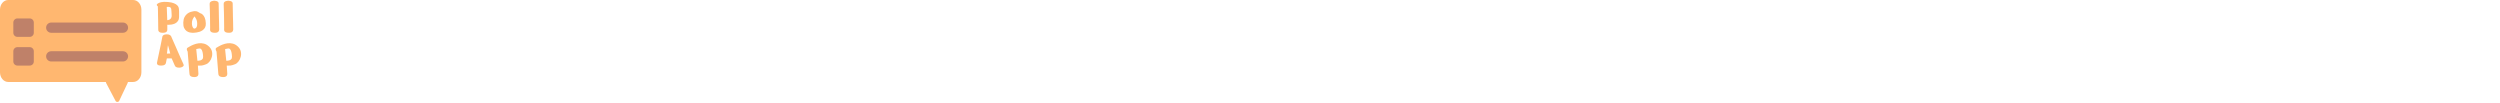
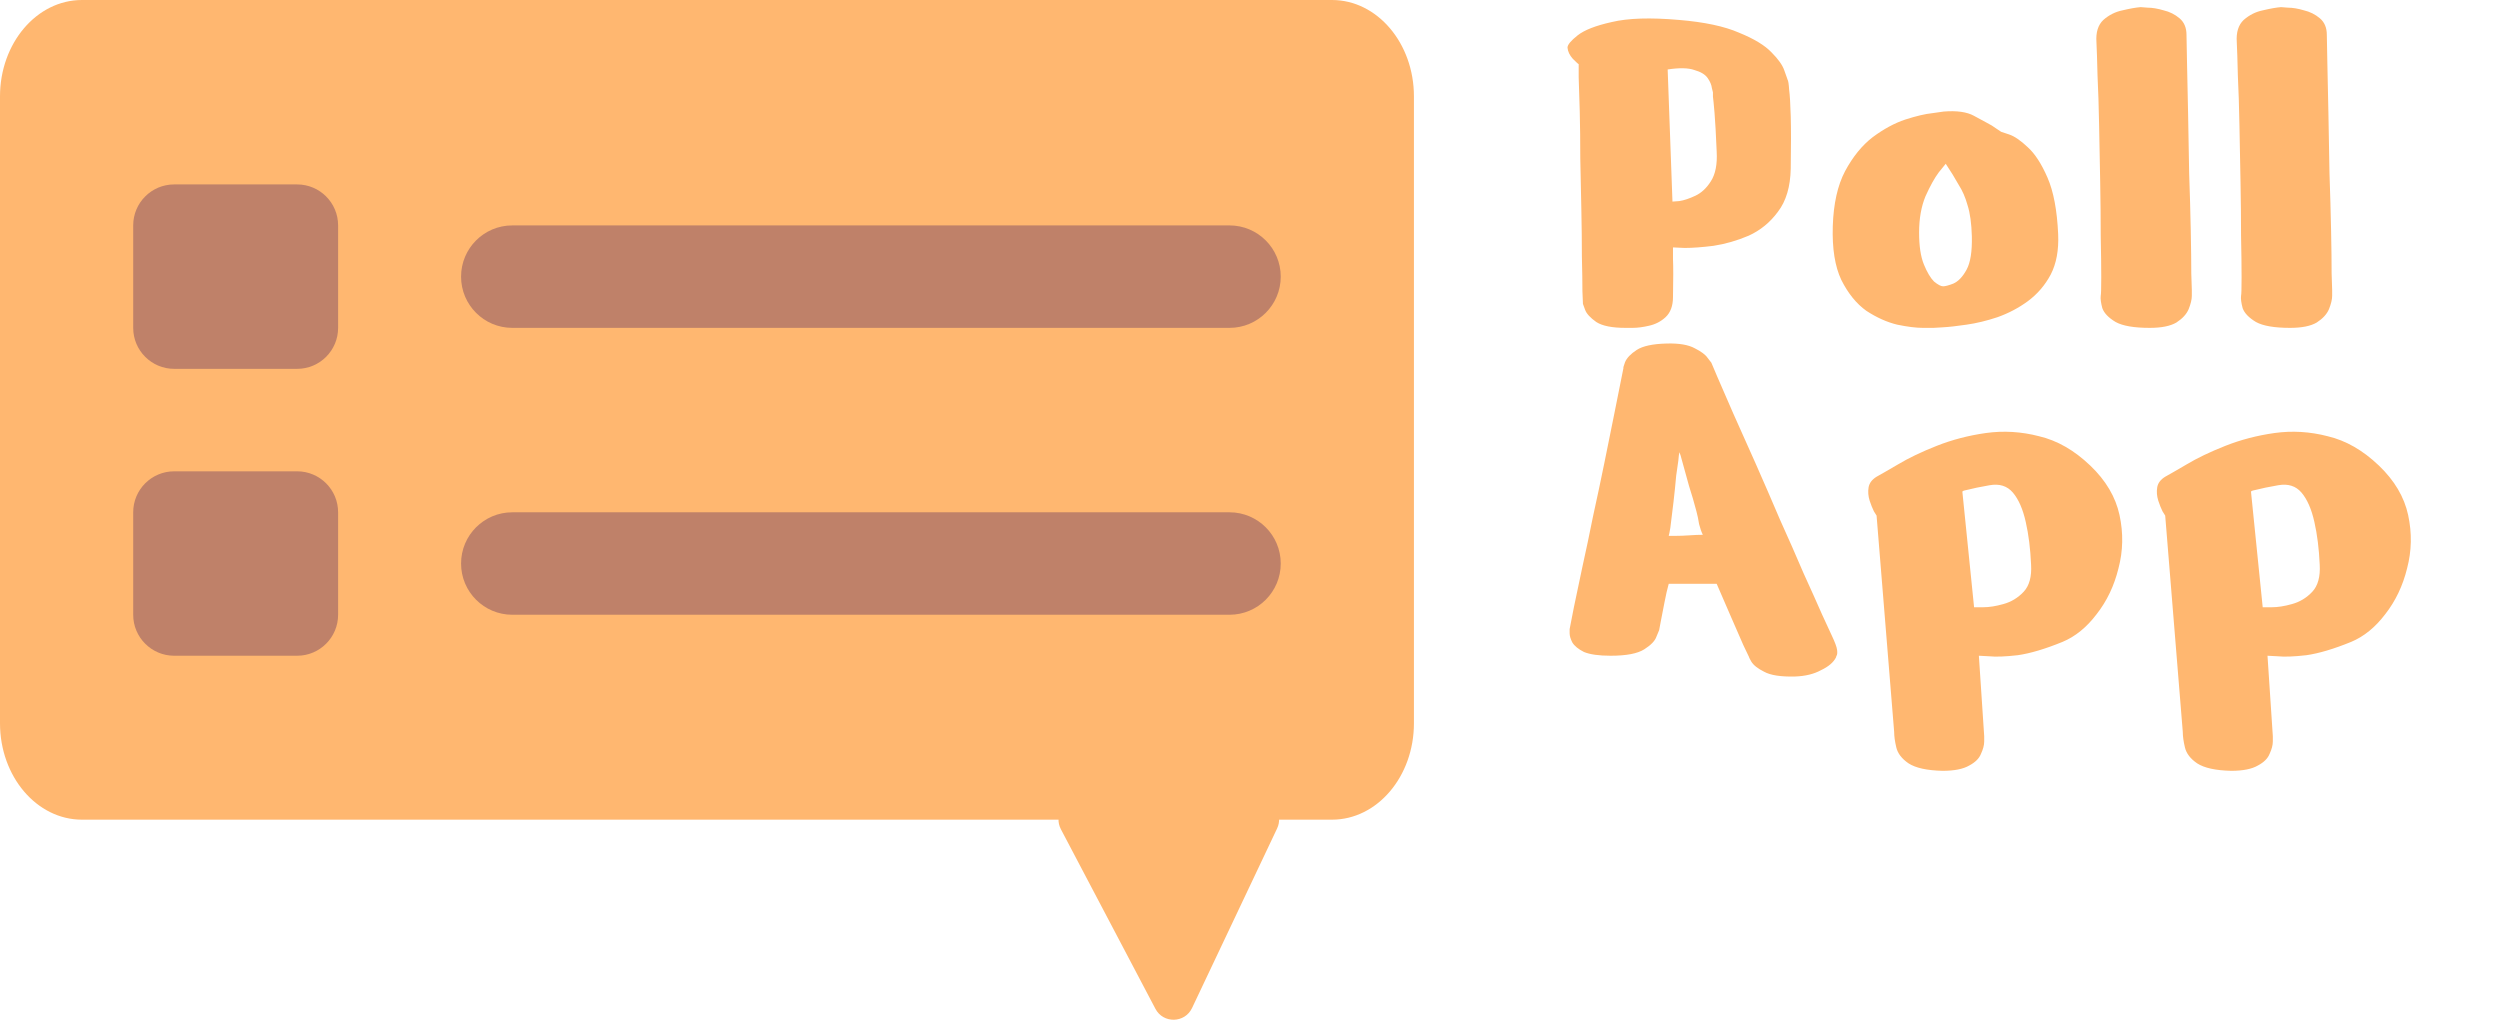
- <svg xmlns="http://www.w3.org/2000/svg" width="1220" height="50" viewBox="0 0 1220 50" fill="none">
+ <svg xmlns="http://www.w3.org/2000/svg" width="122" height="50" viewBox="0 0 122 50" fill="none">
  <path d="M0 4.706C0 2.107 1.791 0 4 0H65C67.209 0 69 2.107 69 4.706V35.294C69 37.893 67.209 40 65 40H4C1.791 40 0 37.893 0 35.294V4.706Z" fill="#FFB770" />
  <path d="M56.384 49.229L51.771 40.466C51.421 39.8 51.904 39 52.656 39H61.42C62.154 39 62.638 39.765 62.323 40.428L58.172 49.191C57.819 49.936 56.767 49.959 56.384 49.229Z" fill="#FFB770" />
  <rect x="6.5" y="9" width="10" height="9" rx="2" fill="#290657" fill-opacity="0.3" />
  <rect x="22.5" y="11" width="40" height="5" rx="2.5" fill="#290657" fill-opacity="0.3" />
  <rect x="22.5" y="25" width="40" height="5" rx="2.5" fill="#290657" fill-opacity="0.3" />
  <rect x="6.5" y="23" width="10" height="9" rx="2" fill="#290657" fill-opacity="0.3" />
  <path d="M79.328 16C78.669 16 78.193 15.905 77.898 15.714C77.603 15.506 77.421 15.307 77.352 15.116C77.283 14.925 77.248 14.83 77.248 14.83C77.248 14.83 77.239 14.622 77.222 14.206C77.222 13.773 77.213 13.209 77.196 12.516C77.196 11.823 77.187 11.06 77.17 10.228C77.153 9.396 77.135 8.564 77.118 7.732C77.118 6.9 77.109 6.137 77.092 5.444C77.075 4.751 77.057 4.196 77.04 3.78C77.04 3.347 77.04 3.13 77.04 3.13C77.023 3.13 76.927 3.043 76.754 2.87C76.598 2.697 76.511 2.515 76.494 2.324C76.494 2.185 76.659 1.986 76.988 1.726C77.317 1.466 77.872 1.249 78.652 1.076C79.449 0.885 80.541 0.851 81.928 0.972C83.176 1.076 84.155 1.284 84.866 1.596C85.594 1.891 86.123 2.211 86.452 2.558C86.781 2.887 86.989 3.182 87.076 3.442C87.163 3.685 87.206 3.806 87.206 3.806C87.206 3.806 87.215 3.832 87.232 3.884C87.267 3.936 87.293 4.101 87.31 4.378C87.345 4.638 87.371 5.071 87.388 5.678C87.405 6.285 87.405 7.134 87.388 8.226C87.371 9.11 87.163 9.812 86.764 10.332C86.383 10.852 85.906 11.242 85.334 11.502C84.762 11.745 84.19 11.909 83.618 11.996C83.063 12.065 82.595 12.1 82.214 12.1C81.833 12.083 81.642 12.074 81.642 12.074C81.642 12.074 81.642 12.265 81.642 12.646C81.659 13.01 81.659 13.625 81.642 14.492C81.642 14.925 81.521 15.255 81.278 15.48C81.053 15.688 80.784 15.827 80.472 15.896C80.177 15.965 79.909 16 79.666 16C79.441 16 79.328 16 79.328 16ZM81.382 3.39L81.616 9.838C81.616 9.838 81.729 9.829 81.954 9.812C82.179 9.777 82.439 9.691 82.734 9.552C83.029 9.413 83.28 9.179 83.488 8.85C83.713 8.503 83.809 8.018 83.774 7.394C83.739 6.562 83.705 5.938 83.67 5.522C83.635 5.106 83.609 4.837 83.592 4.716C83.592 4.577 83.592 4.508 83.592 4.508C83.592 4.508 83.575 4.439 83.54 4.3C83.523 4.144 83.453 3.979 83.332 3.806C83.211 3.633 82.994 3.503 82.682 3.416C82.387 3.312 81.954 3.303 81.382 3.39ZM94.848 5.444C95.49 5.392 95.984 5.461 96.33 5.652C96.677 5.843 96.885 5.955 96.954 5.99C97.128 6.077 97.284 6.172 97.422 6.276C97.578 6.38 97.656 6.432 97.656 6.432C97.656 6.432 97.786 6.475 98.046 6.562C98.306 6.649 98.61 6.857 98.956 7.186C99.303 7.498 99.624 7.992 99.918 8.668C100.213 9.344 100.386 10.263 100.438 11.424C100.473 12.204 100.352 12.863 100.074 13.4C99.797 13.92 99.424 14.353 98.956 14.7C98.506 15.029 98.012 15.289 97.474 15.48C96.954 15.653 96.452 15.775 95.966 15.844C95.498 15.913 95.108 15.957 94.796 15.974C94.502 15.991 94.354 16 94.354 16C94.354 16 94.181 16 93.834 16C93.505 16 93.089 15.948 92.586 15.844C92.084 15.723 91.581 15.497 91.078 15.168C90.593 14.821 90.186 14.319 89.856 13.66C89.544 13.001 89.406 12.126 89.44 11.034C89.475 9.942 89.674 9.049 90.038 8.356C90.42 7.645 90.87 7.091 91.39 6.692C91.928 6.293 92.456 6.007 92.976 5.834C93.514 5.661 93.956 5.557 94.302 5.522C94.666 5.47 94.848 5.444 94.848 5.444ZM94.952 7.992C94.952 7.992 94.84 8.131 94.614 8.408C94.406 8.685 94.19 9.075 93.964 9.578C93.756 10.081 93.652 10.67 93.652 11.346C93.652 12.005 93.73 12.525 93.886 12.906C94.042 13.287 94.207 13.565 94.38 13.738C94.571 13.894 94.718 13.972 94.822 13.972C94.926 13.972 95.091 13.929 95.316 13.842C95.559 13.738 95.776 13.513 95.966 13.166C96.157 12.819 96.244 12.273 96.226 11.528C96.209 10.904 96.14 10.401 96.018 10.02C95.914 9.639 95.767 9.301 95.576 9.006C95.403 8.694 95.195 8.356 94.952 7.992ZM104.465 0.348C104.465 0.348 104.578 0.357 104.803 0.374C105.028 0.374 105.288 0.417 105.583 0.504C105.878 0.573 106.138 0.703 106.363 0.894C106.588 1.085 106.701 1.353 106.701 1.7C106.701 1.925 106.71 2.385 106.727 3.078C106.744 3.771 106.762 4.595 106.779 5.548C106.796 6.484 106.814 7.455 106.831 8.46C106.866 9.448 106.892 10.375 106.909 11.242C106.926 12.109 106.935 12.811 106.935 13.348C106.952 13.885 106.961 14.154 106.961 14.154C106.961 14.154 106.961 14.249 106.961 14.44C106.961 14.613 106.909 14.83 106.805 15.09C106.701 15.333 106.502 15.549 106.207 15.74C105.912 15.913 105.479 16 104.907 16C104.144 16 103.59 15.905 103.243 15.714C102.896 15.506 102.68 15.281 102.593 15.038C102.524 14.778 102.498 14.579 102.515 14.44C102.532 14.371 102.541 14.067 102.541 13.53C102.541 12.993 102.532 12.317 102.515 11.502C102.515 10.687 102.506 9.812 102.489 8.876C102.472 7.94 102.454 7.021 102.437 6.12C102.42 5.201 102.394 4.387 102.359 3.676C102.342 2.948 102.324 2.411 102.307 2.064C102.272 1.579 102.385 1.215 102.645 0.972C102.922 0.729 103.234 0.573 103.581 0.504C103.945 0.417 104.24 0.365 104.465 0.348ZM111.313 0.348C111.313 0.348 111.426 0.357 111.651 0.374C111.877 0.374 112.137 0.417 112.431 0.504C112.726 0.573 112.986 0.703 113.211 0.894C113.437 1.085 113.549 1.353 113.549 1.7C113.549 1.925 113.558 2.385 113.575 3.078C113.593 3.771 113.61 4.595 113.627 5.548C113.645 6.484 113.662 7.455 113.679 8.46C113.714 9.448 113.74 10.375 113.757 11.242C113.775 12.109 113.783 12.811 113.783 13.348C113.801 13.885 113.809 14.154 113.809 14.154C113.809 14.154 113.809 14.249 113.809 14.44C113.809 14.613 113.757 14.83 113.653 15.09C113.549 15.333 113.35 15.549 113.055 15.74C112.761 15.913 112.327 16 111.755 16C110.993 16 110.438 15.905 110.091 15.714C109.745 15.506 109.528 15.281 109.441 15.038C109.372 14.778 109.346 14.579 109.363 14.44C109.381 14.371 109.389 14.067 109.389 13.53C109.389 12.993 109.381 12.317 109.363 11.502C109.363 10.687 109.355 9.812 109.337 8.876C109.32 7.94 109.303 7.021 109.285 6.12C109.268 5.201 109.242 4.387 109.207 3.676C109.19 2.948 109.173 2.411 109.155 2.064C109.121 1.579 109.233 1.215 109.493 0.972C109.771 0.729 110.083 0.573 110.429 0.504C110.793 0.417 111.088 0.365 111.313 0.348ZM79.224 17.96C79.207 17.96 79.233 17.865 79.302 17.674C79.389 17.466 79.579 17.267 79.874 17.076C80.169 16.885 80.654 16.781 81.33 16.764C81.937 16.747 82.396 16.825 82.708 16.998C83.02 17.154 83.228 17.31 83.332 17.466C83.453 17.622 83.514 17.7 83.514 17.7C83.514 17.7 83.609 17.925 83.8 18.376C83.991 18.827 84.251 19.425 84.58 20.17C84.909 20.898 85.273 21.713 85.672 22.614C86.071 23.515 86.469 24.434 86.868 25.37C87.284 26.289 87.665 27.155 88.012 27.97C88.376 28.767 88.679 29.443 88.922 29.998C89.165 30.535 89.321 30.873 89.39 31.012C89.546 31.341 89.633 31.575 89.65 31.714C89.667 31.853 89.659 31.948 89.624 32C89.607 32.035 89.598 32.061 89.598 32.078C89.477 32.321 89.234 32.529 88.87 32.702C88.523 32.893 88.099 32.997 87.596 33.014C86.903 33.031 86.4 32.953 86.088 32.78C85.776 32.624 85.568 32.459 85.464 32.286C85.377 32.13 85.343 32.061 85.36 32.078C85.36 32.078 85.265 31.879 85.074 31.48C84.901 31.081 84.693 30.605 84.45 30.05C84.207 29.478 83.982 28.958 83.774 28.49C83.774 28.49 83.653 28.49 83.41 28.49C83.185 28.49 82.916 28.49 82.604 28.49C82.292 28.49 82.015 28.49 81.772 28.49C81.547 28.49 81.434 28.49 81.434 28.49C81.365 28.733 81.295 29.036 81.226 29.4C81.157 29.747 81.096 30.059 81.044 30.336C80.992 30.613 80.966 30.752 80.966 30.752C80.966 30.752 80.923 30.856 80.836 31.064C80.767 31.272 80.567 31.48 80.238 31.688C79.909 31.896 79.363 32 78.6 32C78.028 32 77.595 31.939 77.3 31.818C77.023 31.679 76.832 31.523 76.728 31.35C76.641 31.177 76.598 31.029 76.598 30.908C76.598 30.769 76.598 30.7 76.598 30.7C76.633 30.527 76.702 30.171 76.806 29.634C76.927 29.079 77.066 28.421 77.222 27.658C77.395 26.878 77.569 26.055 77.742 25.188C77.933 24.321 78.115 23.463 78.288 22.614C78.461 21.765 78.617 20.993 78.756 20.3C78.895 19.589 79.007 19.026 79.094 18.61C79.181 18.177 79.224 17.96 79.224 17.96ZM81.954 22.068C81.937 22.137 81.919 22.276 81.902 22.484L81.798 23.212C81.763 23.611 81.72 24.035 81.668 24.486C81.616 24.937 81.564 25.361 81.512 25.76C81.477 25.968 81.451 26.098 81.434 26.15H81.772C81.98 26.15 82.205 26.141 82.448 26.124C82.691 26.107 82.907 26.098 83.098 26.098C83.029 25.959 82.968 25.786 82.916 25.578C82.881 25.353 82.838 25.145 82.786 24.954C82.682 24.555 82.561 24.139 82.422 23.706C82.301 23.273 82.188 22.865 82.084 22.484C82.032 22.276 81.989 22.137 81.954 22.068ZM92.435 35.718L91.577 25.162C91.577 25.162 91.534 25.093 91.447 24.954C91.377 24.815 91.308 24.642 91.239 24.434C91.169 24.209 91.152 23.992 91.187 23.784C91.222 23.576 91.352 23.403 91.577 23.264C91.767 23.16 92.114 22.961 92.617 22.666C93.137 22.354 93.769 22.051 94.515 21.756C95.26 21.461 96.058 21.253 96.907 21.132C97.773 21.011 98.64 21.063 99.507 21.288C100.391 21.496 101.223 21.973 102.003 22.718C102.766 23.446 103.242 24.252 103.433 25.136C103.624 26.02 103.606 26.887 103.381 27.736C103.173 28.585 102.818 29.331 102.315 29.972C101.83 30.613 101.275 31.064 100.651 31.324C99.802 31.671 99.073 31.887 98.467 31.974C97.86 32.043 97.392 32.061 97.063 32.026C96.734 32.009 96.569 32 96.569 32L96.829 35.926C96.829 35.926 96.829 36.013 96.829 36.186C96.829 36.359 96.777 36.559 96.673 36.784C96.586 37.009 96.395 37.2 96.101 37.356C95.806 37.529 95.373 37.616 94.801 37.616C94.038 37.599 93.484 37.477 93.137 37.252C92.808 37.027 92.608 36.767 92.539 36.472C92.469 36.177 92.435 35.926 92.435 35.718ZM95.763 23.992L96.335 29.634C96.335 29.634 96.482 29.634 96.777 29.634C97.072 29.634 97.401 29.582 97.765 29.478C98.146 29.374 98.475 29.175 98.753 28.88C99.03 28.585 99.151 28.143 99.117 27.554C99.082 26.774 98.996 26.081 98.857 25.474C98.718 24.85 98.51 24.373 98.233 24.044C97.956 23.715 97.574 23.593 97.089 23.68C96.603 23.767 96.266 23.836 96.075 23.888C95.901 23.923 95.806 23.949 95.789 23.966C95.772 23.983 95.763 23.992 95.763 23.992ZM106.52 35.718L105.662 25.162C105.662 25.162 105.618 25.093 105.532 24.954C105.462 24.815 105.393 24.642 105.324 24.434C105.254 24.209 105.237 23.992 105.272 23.784C105.306 23.576 105.436 23.403 105.662 23.264C105.852 23.16 106.199 22.961 106.702 22.666C107.222 22.354 107.854 22.051 108.6 21.756C109.345 21.461 110.142 21.253 110.992 21.132C111.858 21.011 112.725 21.063 113.592 21.288C114.476 21.496 115.308 21.973 116.088 22.718C116.85 23.446 117.327 24.252 117.518 25.136C117.708 26.02 117.691 26.887 117.466 27.736C117.258 28.585 116.902 29.331 116.4 29.972C115.914 30.613 115.36 31.064 114.736 31.324C113.886 31.671 113.158 31.887 112.552 31.974C111.945 32.043 111.477 32.061 111.148 32.026C110.818 32.009 110.654 32 110.654 32L110.914 35.926C110.914 35.926 110.914 36.013 110.914 36.186C110.914 36.359 110.862 36.559 110.758 36.784C110.671 37.009 110.48 37.2 110.186 37.356C109.891 37.529 109.458 37.616 108.886 37.616C108.123 37.599 107.568 37.477 107.222 37.252C106.892 37.027 106.693 36.767 106.624 36.472C106.554 36.177 106.52 35.926 106.52 35.718ZM109.848 23.992L110.42 29.634C110.42 29.634 110.567 29.634 110.862 29.634C111.156 29.634 111.486 29.582 111.85 29.478C112.231 29.374 112.56 29.175 112.838 28.88C113.115 28.585 113.236 28.143 113.202 27.554C113.167 26.774 113.08 26.081 112.942 25.474C112.803 24.85 112.595 24.373 112.318 24.044C112.04 23.715 111.659 23.593 111.174 23.68C110.688 23.767 110.35 23.836 110.16 23.888C109.986 23.923 109.891 23.949 109.874 23.966C109.856 23.983 109.848 23.992 109.848 23.992Z" fill="#FFB770" />
</svg>
